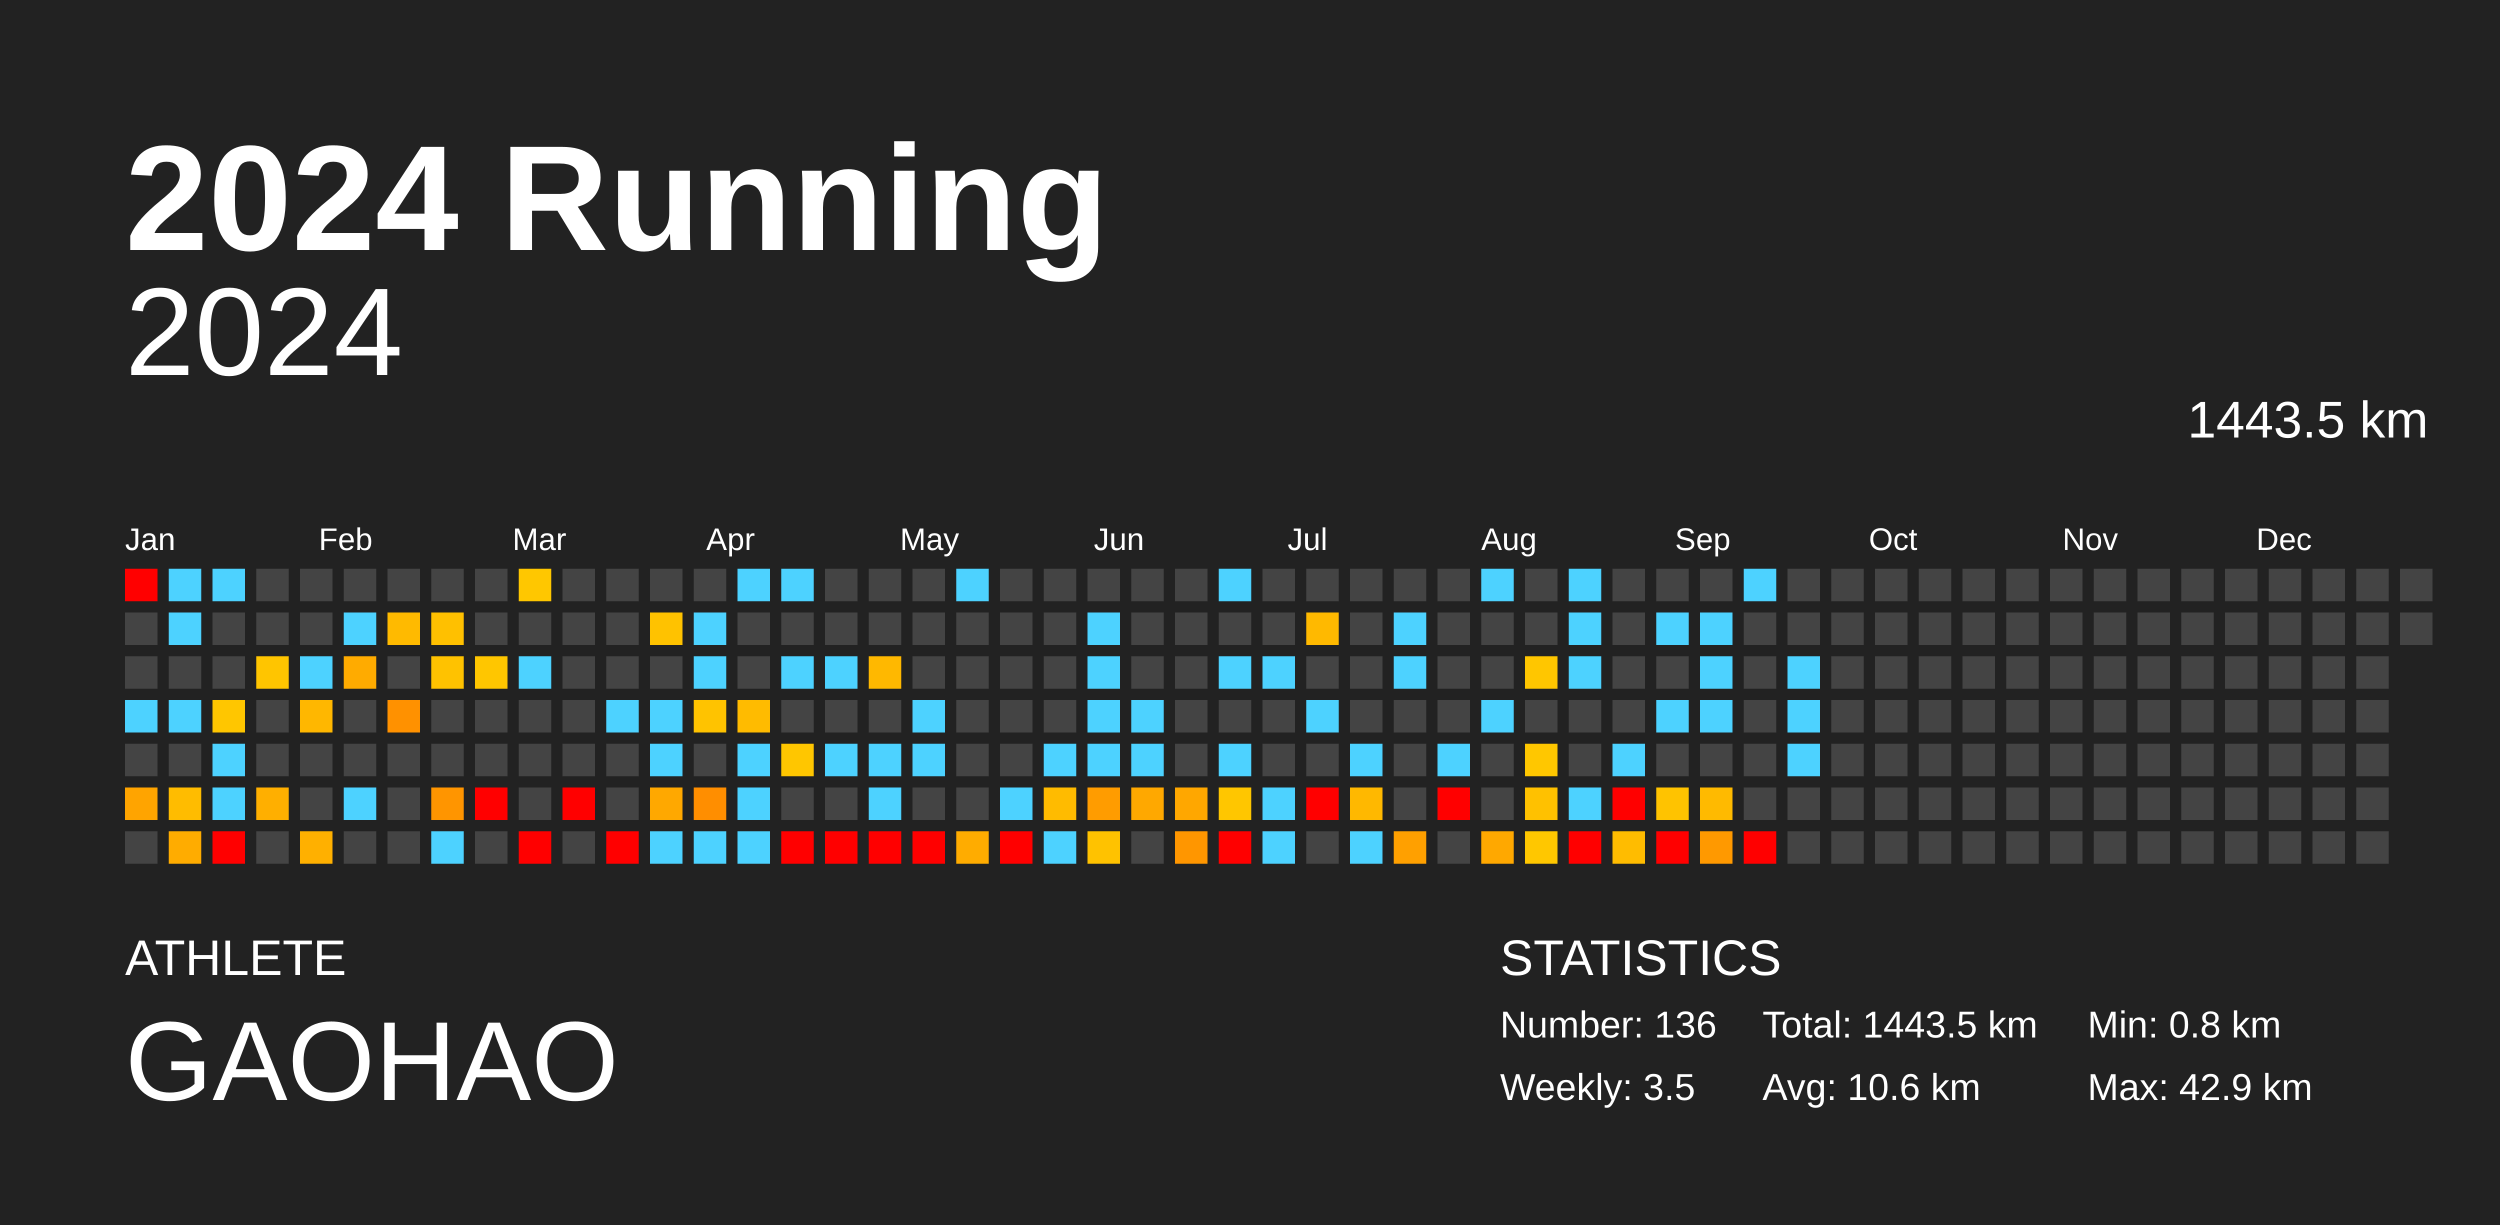
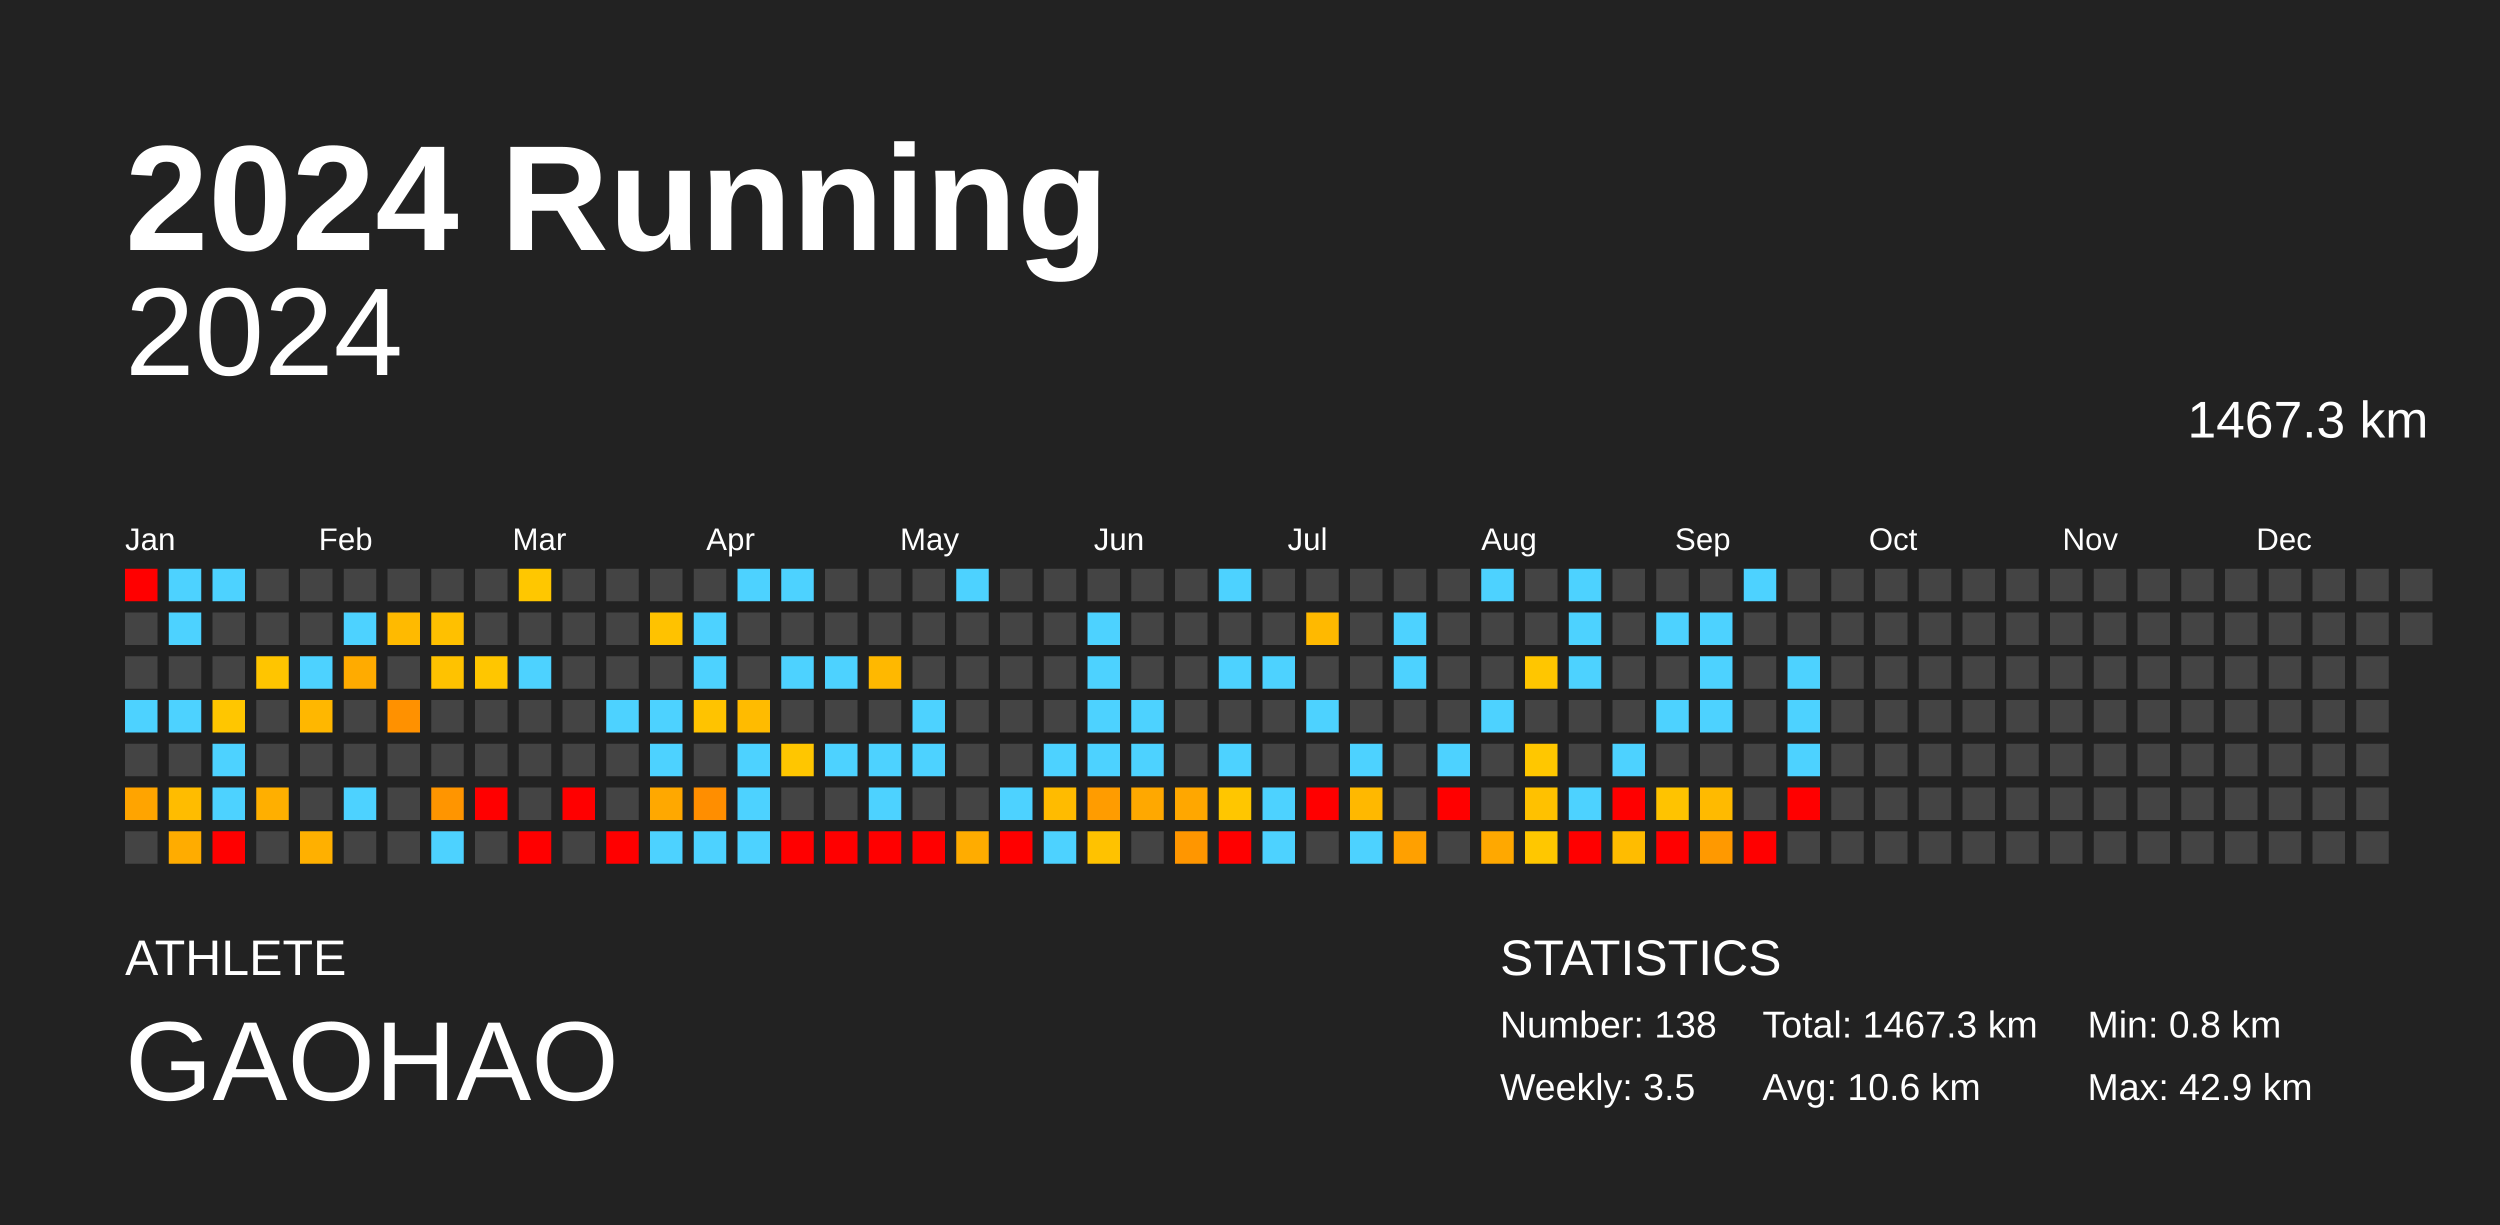
<svg xmlns="http://www.w3.org/2000/svg" baseProfile="full" height="98mm" version="1.1" viewBox="0,0,200,98" width="200mm">
  <defs />
  <rect fill="#222222" height="98" width="200" x="0" y="0" />
  <text fill="#FFFFFF" style="font-size:12px; font-family:Arial; font-weight:bold;" x="10" y="20">2024 Running</text>
  <text fill="#FFFFFF" style="font-size:4px; font-family:Arial" x="10" y="78">ATHLETE</text>
  <text fill="#FFFFFF" style="font-size:9px; font-family:Arial" x="10" y="88">GAOHAO</text>
  <text fill="#FFFFFF" style="font-size:4px; font-family:Arial" x="120" y="78">STATISTICS</text>
-   <text fill="#FFFFFF" style="font-size:3px; font-family:Arial" x="120" y="83">Number: 136</text>
+   <text fill="#FFFFFF" style="font-size:3px; font-family:Arial" x="120" y="83">Number: 138</text>
  <text fill="#FFFFFF" style="font-size:3px; font-family:Arial" x="120" y="88">Weekly: 3.5</text>
-   <text fill="#FFFFFF" style="font-size:3px; font-family:Arial" x="141" y="83">Total: 1443.5 km</text>
+   <text fill="#FFFFFF" style="font-size:3px; font-family:Arial" x="141" y="83">Total: 1467.3 km</text>
  <text fill="#FFFFFF" style="font-size:3px; font-family:Arial" x="141" y="88">Avg: 10.6 km</text>
  <text fill="#FFFFFF" style="font-size:3px; font-family:Arial" x="167" y="83">Min: 0.8 km</text>
  <text fill="#FFFFFF" style="font-size:3px; font-family:Arial" x="167" y="88">Max: 42.9 km</text>
  <text alignment-baseline="hanging" fill="#FFFFFF" style="font-size:10.0px; font-family:Arial;" x="10" y="30">2024</text>
-   <text alignment-baseline="hanging" fill="#FFFFFF" style="font-size:4.125px; font-family:Arial;" x="175" y="35">1443.5 km</text>
+   <text alignment-baseline="hanging" fill="#FFFFFF" style="font-size:4.125px; font-family:Arial;" x="175" y="35">1467.3 km</text>
  <text fill="#FFFFFF" style="font-size:2.5px; font-family:Arial" x="10.0" y="44">Jan</text>
  <text fill="#FFFFFF" style="font-size:2.5px; font-family:Arial" x="25.5" y="44">Feb</text>
  <text fill="#FFFFFF" style="font-size:2.5px; font-family:Arial" x="41.0" y="44">Mar</text>
  <text fill="#FFFFFF" style="font-size:2.5px; font-family:Arial" x="56.5" y="44">Apr</text>
  <text fill="#FFFFFF" style="font-size:2.5px; font-family:Arial" x="72.0" y="44">May</text>
  <text fill="#FFFFFF" style="font-size:2.5px; font-family:Arial" x="87.5" y="44">Jun</text>
  <text fill="#FFFFFF" style="font-size:2.5px; font-family:Arial" x="103.0" y="44">Jul</text>
  <text fill="#FFFFFF" style="font-size:2.5px; font-family:Arial" x="118.5" y="44">Aug</text>
  <text fill="#FFFFFF" style="font-size:2.5px; font-family:Arial" x="134.0" y="44">Sep</text>
  <text fill="#FFFFFF" style="font-size:2.5px; font-family:Arial" x="149.5" y="44">Oct</text>
  <text fill="#FFFFFF" style="font-size:2.5px; font-family:Arial" x="165.0" y="44">Nov</text>
  <text fill="#FFFFFF" style="font-size:2.5px; font-family:Arial" x="180.5" y="44">Dec</text>
  <rect fill="red" height="2.6" width="2.6" x="10.0" y="45.5" />
  <rect fill="#444444" height="2.6" width="2.6" x="10.0" y="49.0" />
  <rect fill="#444444" height="2.6" width="2.6" x="10.0" y="52.5" />
  <rect fill="#4dd2ff" height="2.6" width="2.6" x="10.0" y="56.0" />
  <rect fill="#444444" height="2.6" width="2.6" x="10.0" y="59.5" />
  <rect fill="#ffa400" height="2.6" width="2.6" x="10.0" y="63.0" />
  <rect fill="#444444" height="2.6" width="2.6" x="10.0" y="66.5" />
  <rect fill="#4dd2ff" height="2.6" width="2.6" x="13.5" y="45.5" />
  <rect fill="#4dd2ff" height="2.6" width="2.6" x="13.5" y="49.0" />
  <rect fill="#444444" height="2.6" width="2.6" x="13.5" y="52.5" />
  <rect fill="#4dd2ff" height="2.6" width="2.6" x="13.5" y="56.0" />
  <rect fill="#444444" height="2.6" width="2.6" x="13.5" y="59.5" />
  <rect fill="#ffbc00" height="2.6" width="2.6" x="13.5" y="63.0" />
  <rect fill="#ffac00" height="2.6" width="2.6" x="13.5" y="66.5" />
  <rect fill="#4dd2ff" height="2.6" width="2.6" x="17.0" y="45.5" />
  <rect fill="#444444" height="2.6" width="2.6" x="17.0" y="49.0" />
  <rect fill="#444444" height="2.6" width="2.6" x="17.0" y="52.5" />
  <rect fill="#ffc600" height="2.6" width="2.6" x="17.0" y="56.0" />
  <rect fill="#4dd2ff" height="2.6" width="2.6" x="17.0" y="59.5" />
  <rect fill="#4dd2ff" height="2.6" width="2.6" x="17.0" y="63.0" />
  <rect fill="red" height="2.6" width="2.6" x="17.0" y="66.5" />
  <rect fill="#444444" height="2.6" width="2.6" x="20.5" y="45.5" />
  <rect fill="#444444" height="2.6" width="2.6" x="20.5" y="49.0" />
  <rect fill="#ffc500" height="2.6" width="2.6" x="20.5" y="52.5" />
  <rect fill="#444444" height="2.6" width="2.6" x="20.5" y="56.0" />
  <rect fill="#444444" height="2.6" width="2.6" x="20.5" y="59.5" />
  <rect fill="#ffaf00" height="2.6" width="2.6" x="20.5" y="63.0" />
  <rect fill="#444444" height="2.6" width="2.6" x="20.5" y="66.5" />
  <rect fill="#444444" height="2.6" width="2.6" x="24.0" y="45.5" />
  <rect fill="#444444" height="2.6" width="2.6" x="24.0" y="49.0" />
  <rect fill="#4dd2ff" height="2.6" width="2.6" x="24.0" y="52.5" />
  <rect fill="#ffb700" height="2.6" width="2.6" x="24.0" y="56.0" />
  <rect fill="#444444" height="2.6" width="2.6" x="24.0" y="59.5" />
  <rect fill="#444444" height="2.6" width="2.6" x="24.0" y="63.0" />
  <rect fill="#ffb000" height="2.6" width="2.6" x="24.0" y="66.5" />
  <rect fill="#444444" height="2.6" width="2.6" x="27.5" y="45.5" />
  <rect fill="#4dd2ff" height="2.6" width="2.6" x="27.5" y="49.0" />
  <rect fill="#ffab00" height="2.6" width="2.6" x="27.5" y="52.5" />
  <rect fill="#444444" height="2.6" width="2.6" x="27.5" y="56.0" />
  <rect fill="#444444" height="2.6" width="2.6" x="27.5" y="59.5" />
  <rect fill="#4dd2ff" height="2.6" width="2.6" x="27.5" y="63.0" />
  <rect fill="#444444" height="2.6" width="2.6" x="27.5" y="66.5" />
  <rect fill="#444444" height="2.6" width="2.6" x="31.0" y="45.5" />
  <rect fill="#ffba00" height="2.6" width="2.6" x="31.0" y="49.0" />
  <rect fill="#444444" height="2.6" width="2.6" x="31.0" y="52.5" />
  <rect fill="#ff9100" height="2.6" width="2.6" x="31.0" y="56.0" />
  <rect fill="#444444" height="2.6" width="2.6" x="31.0" y="59.5" />
  <rect fill="#444444" height="2.6" width="2.6" x="31.0" y="63.0" />
  <rect fill="#444444" height="2.6" width="2.6" x="31.0" y="66.5" />
  <rect fill="#444444" height="2.6" width="2.6" x="34.5" y="45.5" />
  <rect fill="#ffc000" height="2.6" width="2.6" x="34.5" y="49.0" />
  <rect fill="#ffc200" height="2.6" width="2.6" x="34.5" y="52.5" />
  <rect fill="#444444" height="2.6" width="2.6" x="34.5" y="56.0" />
  <rect fill="#444444" height="2.6" width="2.6" x="34.5" y="59.5" />
  <rect fill="#ff9500" height="2.6" width="2.6" x="34.5" y="63.0" />
  <rect fill="#4dd2ff" height="2.6" width="2.6" x="34.5" y="66.5" />
  <rect fill="#444444" height="2.6" width="2.6" x="38.0" y="45.5" />
  <rect fill="#444444" height="2.6" width="2.6" x="38.0" y="49.0" />
  <rect fill="#ffc600" height="2.6" width="2.6" x="38.0" y="52.5" />
  <rect fill="#444444" height="2.6" width="2.6" x="38.0" y="56.0" />
  <rect fill="#444444" height="2.6" width="2.6" x="38.0" y="59.5" />
  <rect fill="red" height="2.6" width="2.6" x="38.0" y="63.0" />
  <rect fill="#444444" height="2.6" width="2.6" x="38.0" y="66.5" />
  <rect fill="#ffc700" height="2.6" width="2.6" x="41.5" y="45.5" />
  <rect fill="#444444" height="2.6" width="2.6" x="41.5" y="49.0" />
  <rect fill="#4dd2ff" height="2.6" width="2.6" x="41.5" y="52.5" />
  <rect fill="#444444" height="2.6" width="2.6" x="41.5" y="56.0" />
  <rect fill="#444444" height="2.6" width="2.6" x="41.5" y="59.5" />
  <rect fill="#444444" height="2.6" width="2.6" x="41.5" y="63.0" />
  <rect fill="red" height="2.6" width="2.6" x="41.5" y="66.5" />
  <rect fill="#444444" height="2.6" width="2.6" x="45.0" y="45.5" />
  <rect fill="#444444" height="2.6" width="2.6" x="45.0" y="49.0" />
  <rect fill="#444444" height="2.6" width="2.6" x="45.0" y="52.5" />
  <rect fill="#444444" height="2.6" width="2.6" x="45.0" y="56.0" />
  <rect fill="#444444" height="2.6" width="2.6" x="45.0" y="59.5" />
  <rect fill="red" height="2.6" width="2.6" x="45.0" y="63.0" />
  <rect fill="#444444" height="2.6" width="2.6" x="45.0" y="66.5" />
  <rect fill="#444444" height="2.6" width="2.6" x="48.5" y="45.5" />
  <rect fill="#444444" height="2.6" width="2.6" x="48.5" y="49.0" />
  <rect fill="#444444" height="2.6" width="2.6" x="48.5" y="52.5" />
  <rect fill="#4dd2ff" height="2.6" width="2.6" x="48.5" y="56.0" />
  <rect fill="#444444" height="2.6" width="2.6" x="48.5" y="59.5" />
  <rect fill="#444444" height="2.6" width="2.6" x="48.5" y="63.0" />
  <rect fill="red" height="2.6" width="2.6" x="48.5" y="66.5" />
  <rect fill="#444444" height="2.6" width="2.6" x="52.0" y="45.5" />
  <rect fill="#ffc200" height="2.6" width="2.6" x="52.0" y="49.0" />
  <rect fill="#444444" height="2.6" width="2.6" x="52.0" y="52.5" />
  <rect fill="#4dd2ff" height="2.6" width="2.6" x="52.0" y="56.0" />
  <rect fill="#4dd2ff" height="2.6" width="2.6" x="52.0" y="59.5" />
  <rect fill="#ffa800" height="2.6" width="2.6" x="52.0" y="63.0" />
  <rect fill="#4dd2ff" height="2.6" width="2.6" x="52.0" y="66.5" />
  <rect fill="#444444" height="2.6" width="2.6" x="55.5" y="45.5" />
  <rect fill="#4dd2ff" height="2.6" width="2.6" x="55.5" y="49.0" />
  <rect fill="#4dd2ff" height="2.6" width="2.6" x="55.5" y="52.5" />
  <rect fill="#ffc300" height="2.6" width="2.6" x="55.5" y="56.0" />
  <rect fill="#444444" height="2.6" width="2.6" x="55.5" y="59.5" />
  <rect fill="#ff8e00" height="2.6" width="2.6" x="55.5" y="63.0" />
  <rect fill="#4dd2ff" height="2.6" width="2.6" x="55.5" y="66.5" />
  <rect fill="#4dd2ff" height="2.6" width="2.6" x="59.0" y="45.5" />
  <rect fill="#444444" height="2.6" width="2.6" x="59.0" y="49.0" />
  <rect fill="#444444" height="2.6" width="2.6" x="59.0" y="52.5" />
  <rect fill="#ffbb00" height="2.6" width="2.6" x="59.0" y="56.0" />
  <rect fill="#4dd2ff" height="2.6" width="2.6" x="59.0" y="59.5" />
  <rect fill="#4dd2ff" height="2.6" width="2.6" x="59.0" y="63.0" />
  <rect fill="#4dd2ff" height="2.6" width="2.6" x="59.0" y="66.5" />
  <rect fill="#4dd2ff" height="2.6" width="2.6" x="62.5" y="45.5" />
  <rect fill="#444444" height="2.6" width="2.6" x="62.5" y="49.0" />
  <rect fill="#4dd2ff" height="2.6" width="2.6" x="62.5" y="52.5" />
  <rect fill="#444444" height="2.6" width="2.6" x="62.5" y="56.0" />
  <rect fill="#ffc600" height="2.6" width="2.6" x="62.5" y="59.5" />
  <rect fill="#444444" height="2.6" width="2.6" x="62.5" y="63.0" />
  <rect fill="red" height="2.6" width="2.6" x="62.5" y="66.5" />
  <rect fill="#444444" height="2.6" width="2.6" x="66.0" y="45.5" />
  <rect fill="#444444" height="2.6" width="2.6" x="66.0" y="49.0" />
  <rect fill="#4dd2ff" height="2.6" width="2.6" x="66.0" y="52.5" />
  <rect fill="#444444" height="2.6" width="2.6" x="66.0" y="56.0" />
  <rect fill="#4dd2ff" height="2.6" width="2.6" x="66.0" y="59.5" />
  <rect fill="#444444" height="2.6" width="2.6" x="66.0" y="63.0" />
  <rect fill="red" height="2.6" width="2.6" x="66.0" y="66.5" />
  <rect fill="#444444" height="2.6" width="2.6" x="69.5" y="45.5" />
  <rect fill="#444444" height="2.6" width="2.6" x="69.5" y="49.0" />
  <rect fill="#ffb800" height="2.6" width="2.6" x="69.5" y="52.5" />
  <rect fill="#444444" height="2.6" width="2.6" x="69.5" y="56.0" />
  <rect fill="#4dd2ff" height="2.6" width="2.6" x="69.5" y="59.5" />
  <rect fill="#4dd2ff" height="2.6" width="2.6" x="69.5" y="63.0" />
  <rect fill="red" height="2.6" width="2.6" x="69.5" y="66.5" />
  <rect fill="#444444" height="2.6" width="2.6" x="73.0" y="45.5" />
  <rect fill="#444444" height="2.6" width="2.6" x="73.0" y="49.0" />
  <rect fill="#444444" height="2.6" width="2.6" x="73.0" y="52.5" />
  <rect fill="#4dd2ff" height="2.6" width="2.6" x="73.0" y="56.0" />
  <rect fill="#4dd2ff" height="2.6" width="2.6" x="73.0" y="59.5" />
  <rect fill="#444444" height="2.6" width="2.6" x="73.0" y="63.0" />
  <rect fill="red" height="2.6" width="2.6" x="73.0" y="66.5" />
  <rect fill="#4dd2ff" height="2.6" width="2.6" x="76.5" y="45.5" />
  <rect fill="#444444" height="2.6" width="2.6" x="76.5" y="49.0" />
  <rect fill="#444444" height="2.6" width="2.6" x="76.5" y="52.5" />
  <rect fill="#444444" height="2.6" width="2.6" x="76.5" y="56.0" />
  <rect fill="#444444" height="2.6" width="2.6" x="76.5" y="59.5" />
  <rect fill="#444444" height="2.6" width="2.6" x="76.5" y="63.0" />
  <rect fill="#ffac00" height="2.6" width="2.6" x="76.5" y="66.5" />
  <rect fill="#444444" height="2.6" width="2.6" x="80.0" y="45.5" />
  <rect fill="#444444" height="2.6" width="2.6" x="80.0" y="49.0" />
  <rect fill="#444444" height="2.6" width="2.6" x="80.0" y="52.5" />
  <rect fill="#444444" height="2.6" width="2.6" x="80.0" y="56.0" />
  <rect fill="#444444" height="2.6" width="2.6" x="80.0" y="59.5" />
  <rect fill="#4dd2ff" height="2.6" width="2.6" x="80.0" y="63.0" />
  <rect fill="red" height="2.6" width="2.6" x="80.0" y="66.5" />
  <rect fill="#444444" height="2.6" width="2.6" x="83.5" y="45.5" />
  <rect fill="#444444" height="2.6" width="2.6" x="83.5" y="49.0" />
  <rect fill="#444444" height="2.6" width="2.6" x="83.5" y="52.5" />
  <rect fill="#444444" height="2.6" width="2.6" x="83.5" y="56.0" />
  <rect fill="#4dd2ff" height="2.6" width="2.6" x="83.5" y="59.5" />
  <rect fill="#ffbb00" height="2.6" width="2.6" x="83.5" y="63.0" />
  <rect fill="#4dd2ff" height="2.6" width="2.6" x="83.5" y="66.5" />
  <rect fill="#444444" height="2.6" width="2.6" x="87.0" y="45.5" />
  <rect fill="#4dd2ff" height="2.6" width="2.6" x="87.0" y="49.0" />
  <rect fill="#4dd2ff" height="2.6" width="2.6" x="87.0" y="52.5" />
  <rect fill="#4dd2ff" height="2.6" width="2.6" x="87.0" y="56.0" />
  <rect fill="#4dd2ff" height="2.6" width="2.6" x="87.0" y="59.5" />
  <rect fill="#ff9c00" height="2.6" width="2.6" x="87.0" y="63.0" />
  <rect fill="#ffc200" height="2.6" width="2.6" x="87.0" y="66.5" />
  <rect fill="#444444" height="2.6" width="2.6" x="90.5" y="45.5" />
  <rect fill="#444444" height="2.6" width="2.6" x="90.5" y="49.0" />
  <rect fill="#444444" height="2.6" width="2.6" x="90.5" y="52.5" />
  <rect fill="#4dd2ff" height="2.6" width="2.6" x="90.5" y="56.0" />
  <rect fill="#4dd2ff" height="2.6" width="2.6" x="90.5" y="59.5" />
  <rect fill="#ffa800" height="2.6" width="2.6" x="90.5" y="63.0" />
  <rect fill="#444444" height="2.6" width="2.6" x="90.5" y="66.5" />
  <rect fill="#444444" height="2.6" width="2.6" x="94.0" y="45.5" />
  <rect fill="#444444" height="2.6" width="2.6" x="94.0" y="49.0" />
  <rect fill="#444444" height="2.6" width="2.6" x="94.0" y="52.5" />
  <rect fill="#444444" height="2.6" width="2.6" x="94.0" y="56.0" />
  <rect fill="#444444" height="2.6" width="2.6" x="94.0" y="59.5" />
  <rect fill="#ffa700" height="2.6" width="2.6" x="94.0" y="63.0" />
  <rect fill="#ff9600" height="2.6" width="2.6" x="94.0" y="66.5" />
  <rect fill="#4dd2ff" height="2.6" width="2.6" x="97.5" y="45.5" />
  <rect fill="#444444" height="2.6" width="2.6" x="97.5" y="49.0" />
  <rect fill="#4dd2ff" height="2.6" width="2.6" x="97.5" y="52.5" />
  <rect fill="#444444" height="2.6" width="2.6" x="97.5" y="56.0" />
  <rect fill="#4dd2ff" height="2.6" width="2.6" x="97.5" y="59.5" />
  <rect fill="#ffc600" height="2.6" width="2.6" x="97.5" y="63.0" />
  <rect fill="red" height="2.6" width="2.6" x="97.5" y="66.5" />
  <rect fill="#444444" height="2.6" width="2.6" x="101.0" y="45.5" />
  <rect fill="#444444" height="2.6" width="2.6" x="101.0" y="49.0" />
  <rect fill="#4dd2ff" height="2.6" width="2.6" x="101.0" y="52.5" />
  <rect fill="#444444" height="2.6" width="2.6" x="101.0" y="56.0" />
  <rect fill="#444444" height="2.6" width="2.6" x="101.0" y="59.5" />
  <rect fill="#4dd2ff" height="2.6" width="2.6" x="101.0" y="63.0" />
  <rect fill="#4dd2ff" height="2.6" width="2.6" x="101.0" y="66.5" />
  <rect fill="#444444" height="2.6" width="2.6" x="104.5" y="45.5" />
  <rect fill="#ffb900" height="2.6" width="2.6" x="104.5" y="49.0" />
  <rect fill="#444444" height="2.6" width="2.6" x="104.5" y="52.5" />
  <rect fill="#4dd2ff" height="2.6" width="2.6" x="104.5" y="56.0" />
  <rect fill="#444444" height="2.6" width="2.6" x="104.5" y="59.5" />
  <rect fill="red" height="2.6" width="2.6" x="104.5" y="63.0" />
  <rect fill="#444444" height="2.6" width="2.6" x="104.5" y="66.5" />
  <rect fill="#444444" height="2.6" width="2.6" x="108.0" y="45.5" />
  <rect fill="#444444" height="2.6" width="2.6" x="108.0" y="49.0" />
  <rect fill="#444444" height="2.6" width="2.6" x="108.0" y="52.5" />
  <rect fill="#444444" height="2.6" width="2.6" x="108.0" y="56.0" />
  <rect fill="#4dd2ff" height="2.6" width="2.6" x="108.0" y="59.5" />
  <rect fill="#ffb800" height="2.6" width="2.6" x="108.0" y="63.0" />
  <rect fill="#4dd2ff" height="2.6" width="2.6" x="108.0" y="66.5" />
  <rect fill="#444444" height="2.6" width="2.6" x="111.5" y="45.5" />
  <rect fill="#4dd2ff" height="2.6" width="2.6" x="111.5" y="49.0" />
  <rect fill="#4dd2ff" height="2.6" width="2.6" x="111.5" y="52.5" />
  <rect fill="#444444" height="2.6" width="2.6" x="111.5" y="56.0" />
  <rect fill="#444444" height="2.6" width="2.6" x="111.5" y="59.5" />
  <rect fill="#444444" height="2.6" width="2.6" x="111.5" y="63.0" />
  <rect fill="#ffa000" height="2.6" width="2.6" x="111.5" y="66.5" />
  <rect fill="#444444" height="2.6" width="2.6" x="115.0" y="45.5" />
  <rect fill="#444444" height="2.6" width="2.6" x="115.0" y="49.0" />
  <rect fill="#444444" height="2.6" width="2.6" x="115.0" y="52.5" />
  <rect fill="#444444" height="2.6" width="2.6" x="115.0" y="56.0" />
  <rect fill="#4dd2ff" height="2.6" width="2.6" x="115.0" y="59.5" />
  <rect fill="red" height="2.6" width="2.6" x="115.0" y="63.0" />
  <rect fill="#444444" height="2.6" width="2.6" x="115.0" y="66.5" />
  <rect fill="#4dd2ff" height="2.6" width="2.6" x="118.5" y="45.5" />
  <rect fill="#444444" height="2.6" width="2.6" x="118.5" y="49.0" />
  <rect fill="#444444" height="2.6" width="2.6" x="118.5" y="52.5" />
  <rect fill="#4dd2ff" height="2.6" width="2.6" x="118.5" y="56.0" />
  <rect fill="#444444" height="2.6" width="2.6" x="118.5" y="59.5" />
  <rect fill="#444444" height="2.6" width="2.6" x="118.5" y="63.0" />
  <rect fill="#ffa800" height="2.6" width="2.6" x="118.5" y="66.5" />
  <rect fill="#444444" height="2.6" width="2.6" x="122.0" y="45.5" />
  <rect fill="#444444" height="2.6" width="2.6" x="122.0" y="49.0" />
  <rect fill="#ffc600" height="2.6" width="2.6" x="122.0" y="52.5" />
  <rect fill="#444444" height="2.6" width="2.6" x="122.0" y="56.0" />
  <rect fill="#ffc700" height="2.6" width="2.6" x="122.0" y="59.5" />
  <rect fill="#ffc100" height="2.6" width="2.6" x="122.0" y="63.0" />
  <rect fill="#ffc700" height="2.6" width="2.6" x="122.0" y="66.5" />
  <rect fill="#4dd2ff" height="2.6" width="2.6" x="125.5" y="45.5" />
  <rect fill="#4dd2ff" height="2.6" width="2.6" x="125.5" y="49.0" />
  <rect fill="#4dd2ff" height="2.6" width="2.6" x="125.5" y="52.5" />
  <rect fill="#444444" height="2.6" width="2.6" x="125.5" y="56.0" />
  <rect fill="#444444" height="2.6" width="2.6" x="125.5" y="59.5" />
  <rect fill="#4dd2ff" height="2.6" width="2.6" x="125.5" y="63.0" />
  <rect fill="red" height="2.6" width="2.6" x="125.5" y="66.5" />
  <rect fill="#444444" height="2.6" width="2.6" x="129.0" y="45.5" />
  <rect fill="#444444" height="2.6" width="2.6" x="129.0" y="49.0" />
  <rect fill="#444444" height="2.6" width="2.6" x="129.0" y="52.5" />
  <rect fill="#444444" height="2.6" width="2.6" x="129.0" y="56.0" />
  <rect fill="#4dd2ff" height="2.6" width="2.6" x="129.0" y="59.5" />
  <rect fill="red" height="2.6" width="2.6" x="129.0" y="63.0" />
  <rect fill="#ffbc00" height="2.6" width="2.6" x="129.0" y="66.5" />
  <rect fill="#444444" height="2.6" width="2.6" x="132.5" y="45.5" />
  <rect fill="#4dd2ff" height="2.6" width="2.6" x="132.5" y="49.0" />
  <rect fill="#444444" height="2.6" width="2.6" x="132.5" y="52.5" />
  <rect fill="#4dd2ff" height="2.6" width="2.6" x="132.5" y="56.0" />
  <rect fill="#444444" height="2.6" width="2.6" x="132.5" y="59.5" />
  <rect fill="#ffc300" height="2.6" width="2.6" x="132.5" y="63.0" />
  <rect fill="red" height="2.6" width="2.6" x="132.5" y="66.5" />
  <rect fill="#444444" height="2.6" width="2.6" x="136.0" y="45.5" />
  <rect fill="#4dd2ff" height="2.6" width="2.6" x="136.0" y="49.0" />
  <rect fill="#4dd2ff" height="2.6" width="2.6" x="136.0" y="52.5" />
  <rect fill="#4dd2ff" height="2.6" width="2.6" x="136.0" y="56.0" />
  <rect fill="#444444" height="2.6" width="2.6" x="136.0" y="59.5" />
  <rect fill="#ffba00" height="2.6" width="2.6" x="136.0" y="63.0" />
  <rect fill="#ff9900" height="2.6" width="2.6" x="136.0" y="66.5" />
  <rect fill="#4dd2ff" height="2.6" width="2.6" x="139.5" y="45.5" />
  <rect fill="#444444" height="2.6" width="2.6" x="139.5" y="49.0" />
  <rect fill="#444444" height="2.6" width="2.6" x="139.5" y="52.5" />
  <rect fill="#444444" height="2.6" width="2.6" x="139.5" y="56.0" />
  <rect fill="#444444" height="2.6" width="2.6" x="139.5" y="59.5" />
  <rect fill="#444444" height="2.6" width="2.6" x="139.5" y="63.0" />
  <rect fill="red" height="2.6" width="2.6" x="139.5" y="66.5" />
  <rect fill="#444444" height="2.6" width="2.6" x="143.0" y="45.5" />
  <rect fill="#444444" height="2.6" width="2.6" x="143.0" y="49.0" />
  <rect fill="#4dd2ff" height="2.6" width="2.6" x="143.0" y="52.5" />
  <rect fill="#4dd2ff" height="2.6" width="2.6" x="143.0" y="56.0" />
  <rect fill="#4dd2ff" height="2.6" width="2.6" x="143.0" y="59.5" />
-   <rect fill="#444444" height="2.6" width="2.6" x="143.0" y="63.0" />
+   <rect fill="red" height="2.6" width="2.6" x="143.0" y="63.0" />
  <rect fill="#444444" height="2.6" width="2.6" x="143.0" y="66.5" />
  <rect fill="#444444" height="2.6" width="2.6" x="146.5" y="45.5" />
  <rect fill="#444444" height="2.6" width="2.6" x="146.5" y="49.0" />
  <rect fill="#444444" height="2.6" width="2.6" x="146.5" y="52.5" />
  <rect fill="#444444" height="2.6" width="2.6" x="146.5" y="56.0" />
  <rect fill="#444444" height="2.6" width="2.6" x="146.5" y="59.5" />
  <rect fill="#444444" height="2.6" width="2.6" x="146.5" y="63.0" />
  <rect fill="#444444" height="2.6" width="2.6" x="146.5" y="66.5" />
  <rect fill="#444444" height="2.6" width="2.6" x="150.0" y="45.5" />
  <rect fill="#444444" height="2.6" width="2.6" x="150.0" y="49.0" />
  <rect fill="#444444" height="2.6" width="2.6" x="150.0" y="52.5" />
  <rect fill="#444444" height="2.6" width="2.6" x="150.0" y="56.0" />
  <rect fill="#444444" height="2.6" width="2.6" x="150.0" y="59.5" />
  <rect fill="#444444" height="2.6" width="2.6" x="150.0" y="63.0" />
  <rect fill="#444444" height="2.6" width="2.6" x="150.0" y="66.5" />
  <rect fill="#444444" height="2.6" width="2.6" x="153.5" y="45.5" />
  <rect fill="#444444" height="2.6" width="2.6" x="153.5" y="49.0" />
  <rect fill="#444444" height="2.6" width="2.6" x="153.5" y="52.5" />
  <rect fill="#444444" height="2.6" width="2.6" x="153.5" y="56.0" />
  <rect fill="#444444" height="2.6" width="2.6" x="153.5" y="59.5" />
  <rect fill="#444444" height="2.6" width="2.6" x="153.5" y="63.0" />
  <rect fill="#444444" height="2.6" width="2.6" x="153.5" y="66.5" />
  <rect fill="#444444" height="2.6" width="2.6" x="157.0" y="45.5" />
  <rect fill="#444444" height="2.6" width="2.6" x="157.0" y="49.0" />
  <rect fill="#444444" height="2.6" width="2.6" x="157.0" y="52.5" />
  <rect fill="#444444" height="2.6" width="2.6" x="157.0" y="56.0" />
  <rect fill="#444444" height="2.6" width="2.6" x="157.0" y="59.5" />
  <rect fill="#444444" height="2.6" width="2.6" x="157.0" y="63.0" />
  <rect fill="#444444" height="2.6" width="2.6" x="157.0" y="66.5" />
  <rect fill="#444444" height="2.6" width="2.6" x="160.5" y="45.5" />
  <rect fill="#444444" height="2.6" width="2.6" x="160.5" y="49.0" />
  <rect fill="#444444" height="2.6" width="2.6" x="160.5" y="52.5" />
  <rect fill="#444444" height="2.6" width="2.6" x="160.5" y="56.0" />
  <rect fill="#444444" height="2.6" width="2.6" x="160.5" y="59.5" />
  <rect fill="#444444" height="2.6" width="2.6" x="160.5" y="63.0" />
  <rect fill="#444444" height="2.6" width="2.6" x="160.5" y="66.5" />
  <rect fill="#444444" height="2.6" width="2.6" x="164.0" y="45.5" />
  <rect fill="#444444" height="2.6" width="2.6" x="164.0" y="49.0" />
  <rect fill="#444444" height="2.6" width="2.6" x="164.0" y="52.5" />
  <rect fill="#444444" height="2.6" width="2.6" x="164.0" y="56.0" />
  <rect fill="#444444" height="2.6" width="2.6" x="164.0" y="59.5" />
  <rect fill="#444444" height="2.6" width="2.6" x="164.0" y="63.0" />
  <rect fill="#444444" height="2.6" width="2.6" x="164.0" y="66.5" />
  <rect fill="#444444" height="2.6" width="2.6" x="167.5" y="45.5" />
  <rect fill="#444444" height="2.6" width="2.6" x="167.5" y="49.0" />
  <rect fill="#444444" height="2.6" width="2.6" x="167.5" y="52.5" />
  <rect fill="#444444" height="2.6" width="2.6" x="167.5" y="56.0" />
  <rect fill="#444444" height="2.6" width="2.6" x="167.5" y="59.5" />
  <rect fill="#444444" height="2.6" width="2.6" x="167.5" y="63.0" />
  <rect fill="#444444" height="2.6" width="2.6" x="167.5" y="66.5" />
  <rect fill="#444444" height="2.6" width="2.6" x="171.0" y="45.5" />
  <rect fill="#444444" height="2.6" width="2.6" x="171.0" y="49.0" />
  <rect fill="#444444" height="2.6" width="2.6" x="171.0" y="52.5" />
  <rect fill="#444444" height="2.6" width="2.6" x="171.0" y="56.0" />
  <rect fill="#444444" height="2.6" width="2.6" x="171.0" y="59.5" />
  <rect fill="#444444" height="2.6" width="2.6" x="171.0" y="63.0" />
  <rect fill="#444444" height="2.6" width="2.6" x="171.0" y="66.5" />
  <rect fill="#444444" height="2.6" width="2.6" x="174.5" y="45.5" />
  <rect fill="#444444" height="2.6" width="2.6" x="174.5" y="49.0" />
  <rect fill="#444444" height="2.6" width="2.6" x="174.5" y="52.5" />
  <rect fill="#444444" height="2.6" width="2.6" x="174.5" y="56.0" />
  <rect fill="#444444" height="2.6" width="2.6" x="174.5" y="59.5" />
  <rect fill="#444444" height="2.6" width="2.6" x="174.5" y="63.0" />
  <rect fill="#444444" height="2.6" width="2.6" x="174.5" y="66.5" />
  <rect fill="#444444" height="2.6" width="2.6" x="178.0" y="45.5" />
  <rect fill="#444444" height="2.6" width="2.6" x="178.0" y="49.0" />
  <rect fill="#444444" height="2.6" width="2.6" x="178.0" y="52.5" />
  <rect fill="#444444" height="2.6" width="2.6" x="178.0" y="56.0" />
  <rect fill="#444444" height="2.6" width="2.6" x="178.0" y="59.5" />
  <rect fill="#444444" height="2.6" width="2.6" x="178.0" y="63.0" />
  <rect fill="#444444" height="2.6" width="2.6" x="178.0" y="66.5" />
  <rect fill="#444444" height="2.6" width="2.6" x="181.5" y="45.5" />
  <rect fill="#444444" height="2.6" width="2.6" x="181.5" y="49.0" />
  <rect fill="#444444" height="2.6" width="2.6" x="181.5" y="52.5" />
  <rect fill="#444444" height="2.6" width="2.6" x="181.5" y="56.0" />
  <rect fill="#444444" height="2.6" width="2.6" x="181.5" y="59.5" />
  <rect fill="#444444" height="2.6" width="2.6" x="181.5" y="63.0" />
  <rect fill="#444444" height="2.6" width="2.6" x="181.5" y="66.5" />
  <rect fill="#444444" height="2.6" width="2.6" x="185.0" y="45.5" />
  <rect fill="#444444" height="2.6" width="2.6" x="185.0" y="49.0" />
  <rect fill="#444444" height="2.6" width="2.6" x="185.0" y="52.5" />
  <rect fill="#444444" height="2.6" width="2.6" x="185.0" y="56.0" />
  <rect fill="#444444" height="2.6" width="2.6" x="185.0" y="59.5" />
  <rect fill="#444444" height="2.6" width="2.6" x="185.0" y="63.0" />
  <rect fill="#444444" height="2.6" width="2.6" x="185.0" y="66.5" />
  <rect fill="#444444" height="2.6" width="2.6" x="188.5" y="45.5" />
  <rect fill="#444444" height="2.6" width="2.6" x="188.5" y="49.0" />
  <rect fill="#444444" height="2.6" width="2.6" x="188.5" y="52.5" />
  <rect fill="#444444" height="2.6" width="2.6" x="188.5" y="56.0" />
  <rect fill="#444444" height="2.6" width="2.6" x="188.5" y="59.5" />
  <rect fill="#444444" height="2.6" width="2.6" x="188.5" y="63.0" />
  <rect fill="#444444" height="2.6" width="2.6" x="188.5" y="66.5" />
  <rect fill="#444444" height="2.6" width="2.6" x="192.0" y="45.5" />
  <rect fill="#444444" height="2.6" width="2.6" x="192.0" y="49.0" />
</svg>
